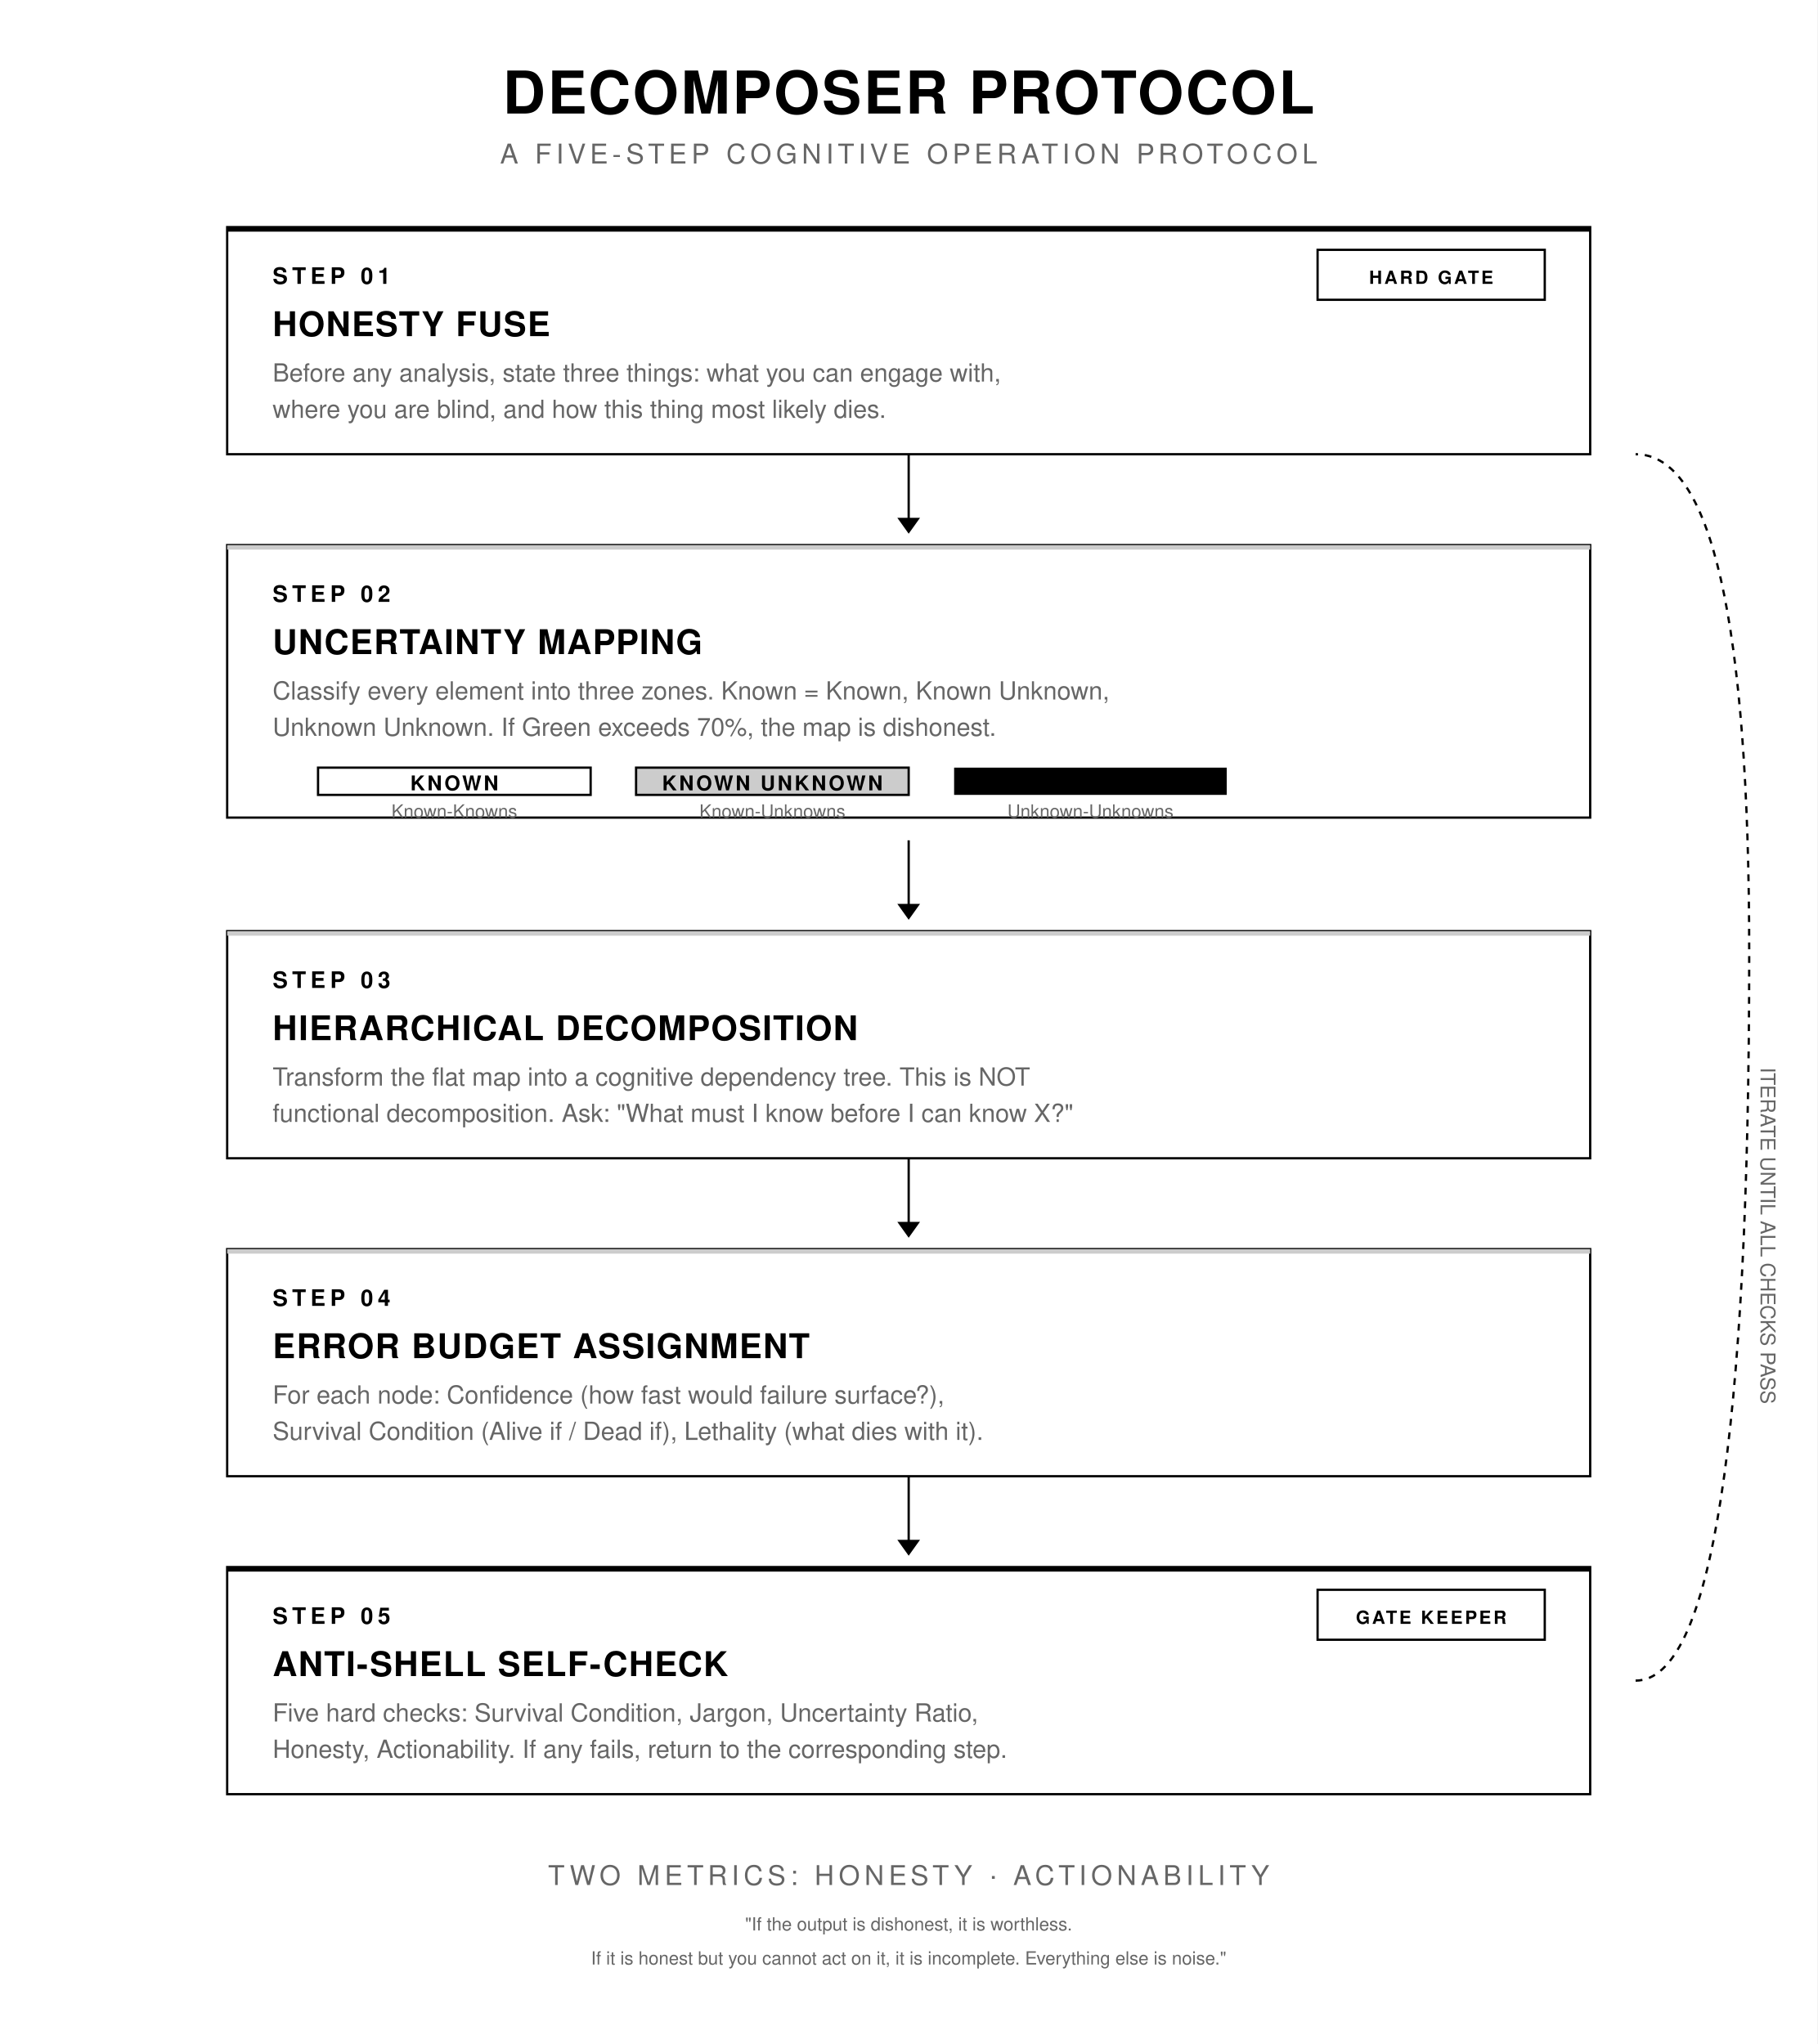
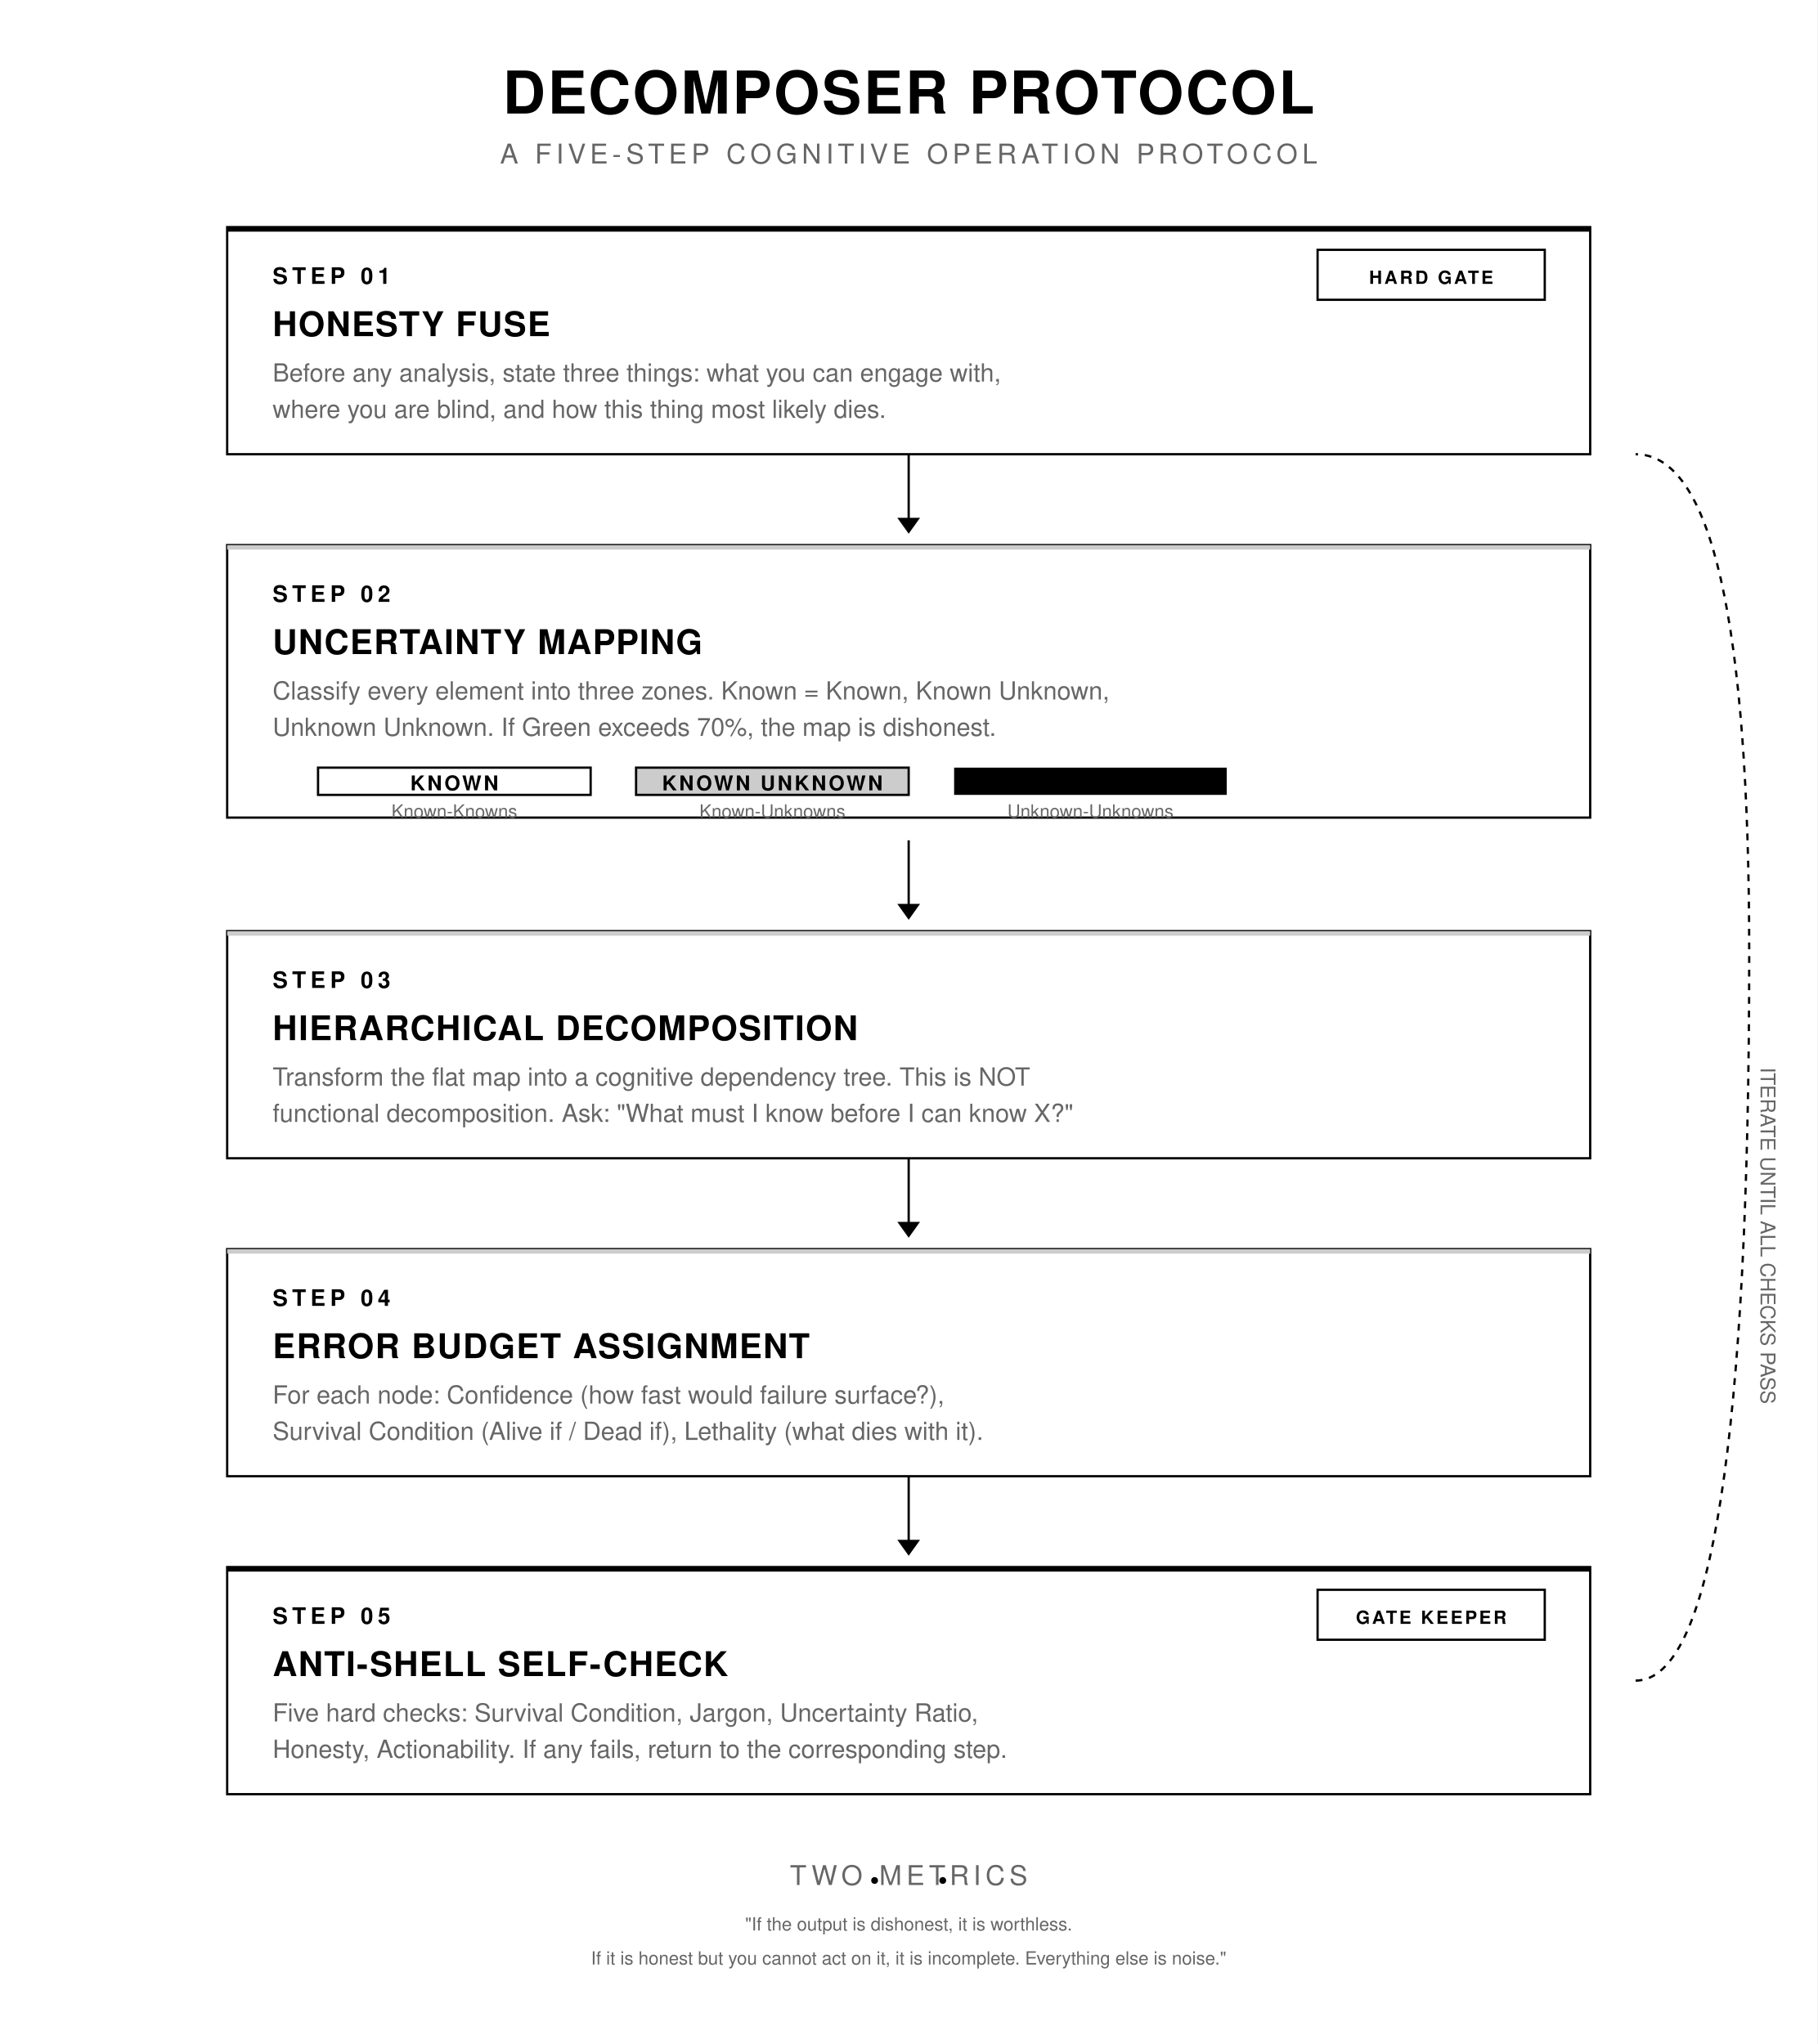
<svg xmlns="http://www.w3.org/2000/svg" viewBox="0 0 800 900" width="800" height="900">
  <defs>
    <style>
      .bg { fill: #ffffff; }
      .title { fill: #000000; font-family: 'Helvetica Neue', 'Helvetica', 'Arial', sans-serif; font-size: 26px; font-weight: 700; letter-spacing: 1px; }
      .subtitle { fill: #666666; font-family: 'Helvetica Neue', 'Helvetica', 'Arial', sans-serif; font-size: 12px; letter-spacing: 2px; }
      .step-bg { fill: #ffffff; stroke: #000000; stroke-width: 1; }
      .step-num { fill: #000000; font-family: 'Helvetica Neue', 'Helvetica', 'Arial', sans-serif; font-size: 10px; font-weight: 700; letter-spacing: 2px; }
      .step-title { fill: #000000; font-family: 'Helvetica Neue', 'Helvetica', 'Arial', sans-serif; font-size: 15px; font-weight: 700; letter-spacing: 0.5px; }
      .step-desc { fill: #666666; font-family: 'Helvetica Neue', 'Helvetica', 'Arial', sans-serif; font-size: 11px; }
      .arrow-line { stroke: #000000; stroke-width: 1; }
      .arrow-head { fill: #000000; }
      .zone-light { fill: #ffffff; stroke: #000000; stroke-width: 1; }
      .zone-mid { fill: #cccccc; stroke: #000000; stroke-width: 1; }
      .zone-dark { fill: #000000; }
      .zone-label { fill: #000000; font-family: 'Helvetica Neue', 'Helvetica', 'Arial', sans-serif; font-size: 9px; font-weight: 700; letter-spacing: 1px; }
      .zone-desc { fill: #666666; font-family: 'Helvetica Neue', 'Helvetica', 'Arial', sans-serif; font-size: 8px; }
      .badge { stroke: #000000; stroke-width: 1; fill: #ffffff; }
      .badge-text { fill: #000000; font-family: 'Helvetica Neue', 'Helvetica', 'Arial', sans-serif; font-size: 8px; font-weight: 700; letter-spacing: 1px; }
      .gate { fill: #ffffff; font-family: 'Helvetica Neue', 'Helvetica', 'Arial', sans-serif; font-size: 9px; font-weight: 700; }
    </style>
  </defs>
  <rect class="bg" width="800" height="900" />
  <text x="400" y="50" class="title" text-anchor="middle">DECOMPOSER PROTOCOL</text>
  <text x="400" y="72" class="subtitle" text-anchor="middle">A FIVE-STEP COGNITIVE OPERATION PROTOCOL</text>
  <rect x="100" y="100" width="600" height="100" class="step-bg" />
  <rect x="100" y="100" width="600" height="2" fill="#000000" />
  <text x="120" y="125" class="step-num">STEP 01</text>
  <text x="120" y="148" class="step-title">HONESTY FUSE</text>
  <text x="120" y="168" class="step-desc">Before any analysis, state three things: what you can engage with,</text>
  <text x="120" y="184" class="step-desc">where you are blind, and how this thing most likely dies.</text>
  <rect x="580" y="110" width="100" height="22" class="badge" />
  <text x="630" y="125" class="badge-text" text-anchor="middle">HARD GATE</text>
  <line x1="400" y1="200" x2="400" y2="230" class="arrow-line" />
  <polygon points="400,235 395,228 405,228" class="arrow-head" />
  <rect x="100" y="240" width="600" height="120" class="step-bg" />
  <rect x="100" y="240" width="600" height="2" fill="#cccccc" />
  <text x="120" y="265" class="step-num">STEP 02</text>
  <text x="120" y="288" class="step-title">UNCERTAINTY MAPPING</text>
  <text x="120" y="308" class="step-desc">Classify every element into three zones. Known = Known, Known Unknown,</text>
  <text x="120" y="324" class="step-desc">Unknown Unknown. If Green exceeds 70%, the map is dishonest.</text>
  <rect x="140" y="338" width="120" height="12" class="zone-light" />
  <text x="200" y="348" class="zone-label" text-anchor="middle">KNOWN</text>
  <text x="200" y="360" class="zone-desc" text-anchor="middle">Known-Knowns</text>
  <rect x="280" y="338" width="120" height="12" class="zone-mid" />
  <text x="340" y="348" class="zone-label" text-anchor="middle">KNOWN UNKNOWN</text>
  <text x="340" y="360" class="zone-desc" text-anchor="middle">Known-Unknowns</text>
  <rect x="420" y="338" width="120" height="12" class="zone-dark" />
  <text x="480" y="348" class="zone-label" fill="#ffffff" text-anchor="middle">UNKNOWN UNKNOWN</text>
  <text x="480" y="360" class="zone-desc" fill="#999999" text-anchor="middle">Unknown-Unknowns</text>
  <line x1="400" y1="370" x2="400" y2="400" class="arrow-line" />
  <polygon points="400,405 395,398 405,398" class="arrow-head" />
  <rect x="100" y="410" width="600" height="100" class="step-bg" />
  <rect x="100" y="410" width="600" height="2" fill="#cccccc" />
  <text x="120" y="435" class="step-num">STEP 03</text>
  <text x="120" y="458" class="step-title">HIERARCHICAL DECOMPOSITION</text>
  <text x="120" y="478" class="step-desc">Transform the flat map into a cognitive dependency tree. This is NOT</text>
  <text x="120" y="494" class="step-desc">functional decomposition. Ask: "What must I know before I can know X?"</text>
  <line x1="400" y1="510" x2="400" y2="540" class="arrow-line" />
  <polygon points="400,545 395,538 405,538" class="arrow-head" />
  <rect x="100" y="550" width="600" height="100" class="step-bg" />
  <rect x="100" y="550" width="600" height="2" fill="#cccccc" />
  <text x="120" y="575" class="step-num">STEP 04</text>
  <text x="120" y="598" class="step-title">ERROR BUDGET ASSIGNMENT</text>
  <text x="120" y="618" class="step-desc">For each node: Confidence (how fast would failure surface?),</text>
  <text x="120" y="634" class="step-desc">Survival Condition (Alive if / Dead if), Lethality (what dies with it).</text>
  <line x1="400" y1="650" x2="400" y2="680" class="arrow-line" />
  <polygon points="400,685 395,678 405,678" class="arrow-head" />
  <rect x="100" y="690" width="600" height="100" class="step-bg" />
  <rect x="100" y="690" width="600" height="2" fill="#000000" />
  <text x="120" y="715" class="step-num">STEP 05</text>
  <text x="120" y="738" class="step-title">ANTI-SHELL SELF-CHECK</text>
  <text x="120" y="758" class="step-desc">Five hard checks: Survival Condition, Jargon, Uncertainty Ratio,</text>
  <text x="120" y="774" class="step-desc">Honesty, Actionability. If any fails, return to the corresponding step.</text>
  <rect x="580" y="700" width="100" height="22" class="badge" />
  <text x="630" y="715" class="badge-text" text-anchor="middle">GATE KEEPER</text>
  <path d="M 720 740 Q 770 740 770 420 Q 770 200 720 200" fill="none" stroke="#000000" stroke-width="1" stroke-dasharray="3,3" />
  <text x="775" y="470" font-family="'Helvetica Neue', 'Helvetica', 'Arial', sans-serif" font-size="9" fill="#666666" transform="rotate(90, 775, 470)">ITERATE UNTIL ALL CHECKS PASS</text>
-   <text x="400" y="830" class="subtitle" text-anchor="middle">TWO METRICS: HONESTY · ACTIONABILITY</text>
+   <text x="400" y="830" class="subtitle" text-anchor="middle">TWO METRICS</text>
+   <circle cx="385" cy="828" r="1.5" fill="#000000" />
+   <circle cx="415" cy="828" r="1.5" fill="#000000" />
  <text x="400" y="850" class="zone-desc" text-anchor="middle">"If the output is dishonest, it is worthless.</text>
  <text x="400" y="865" class="zone-desc" text-anchor="middle">If it is honest but you cannot act on it, it is incomplete. Everything else is noise."</text>
</svg>
